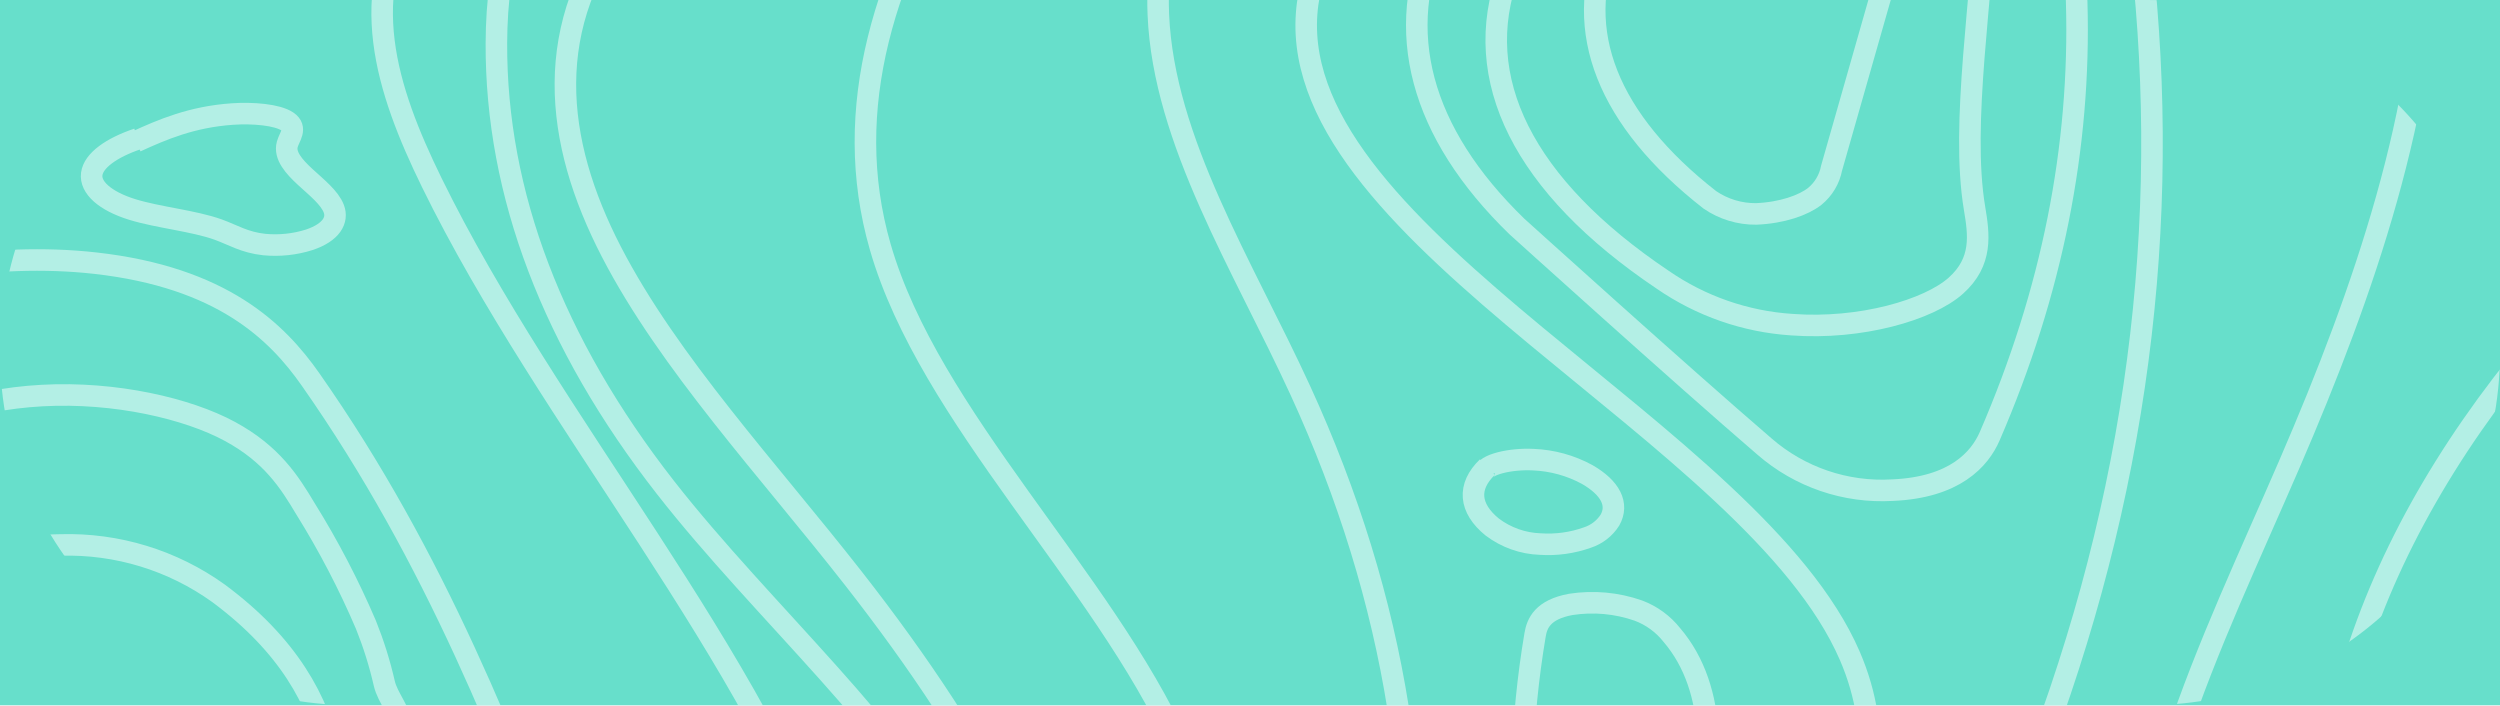
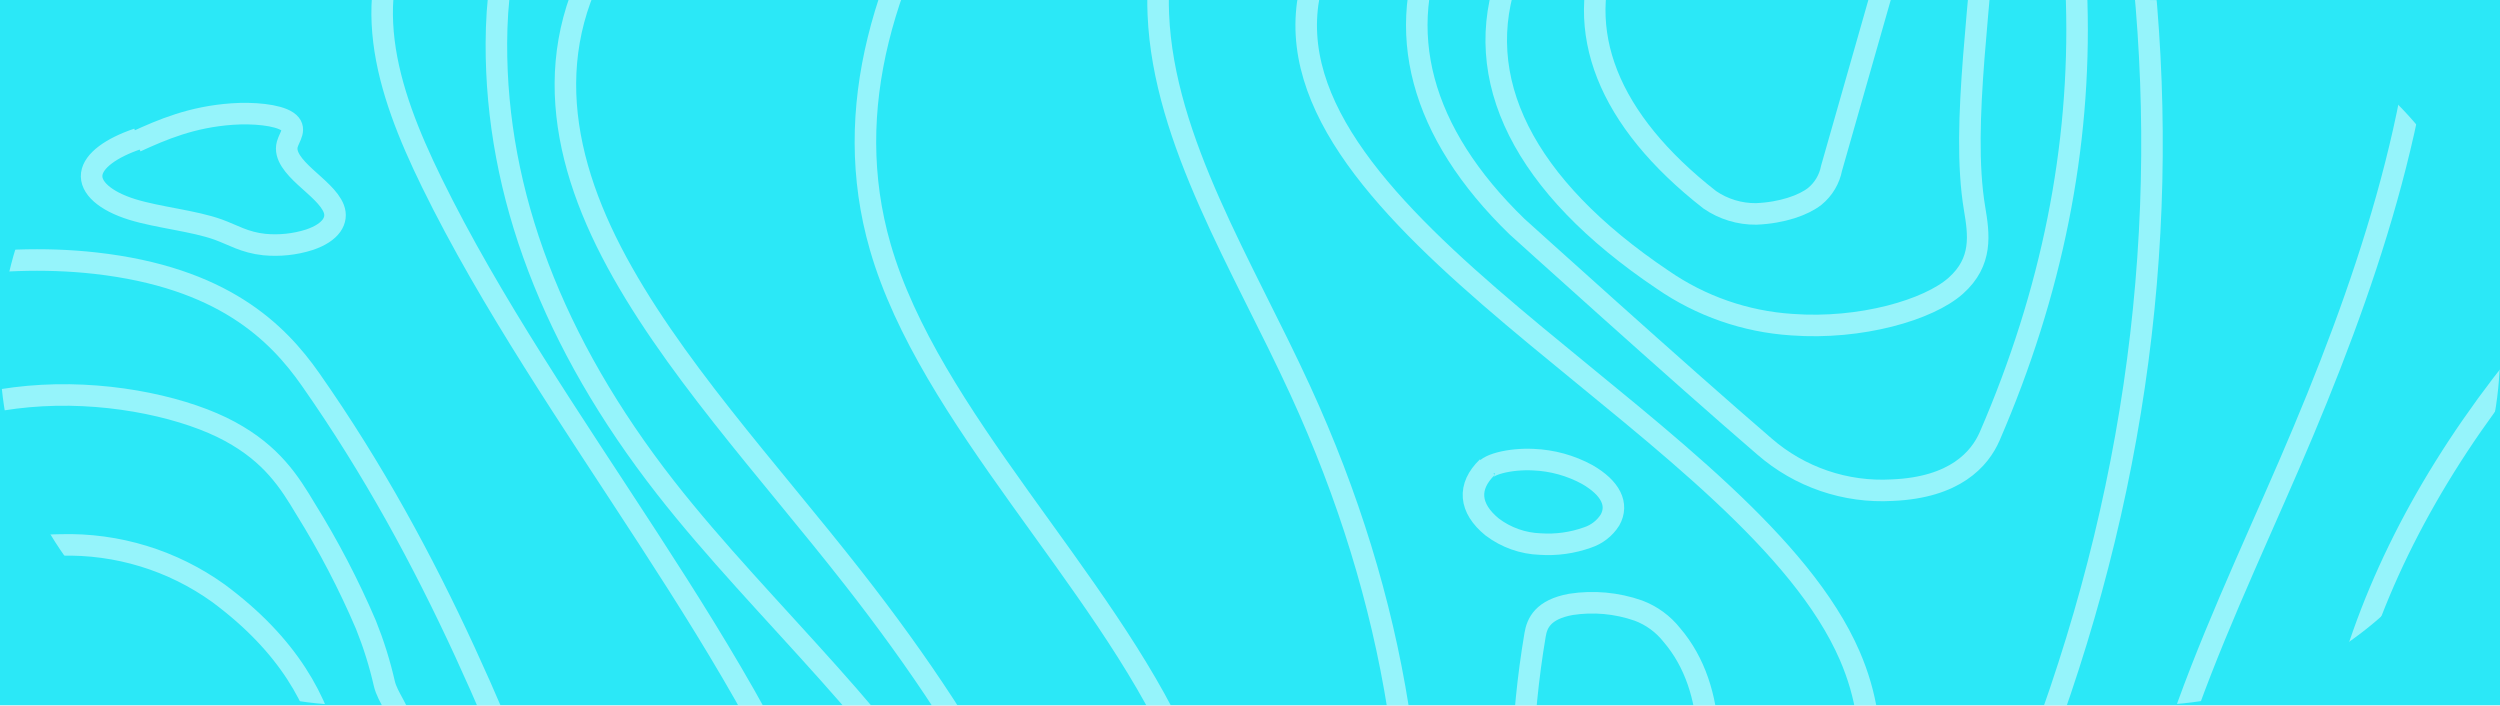
<svg xmlns="http://www.w3.org/2000/svg" preserveAspectRatio="none" viewBox="0 0 464.358 130.979">
  <defs>
-     <style>.a,.f{fill:none;}.b{fill:#67dfcb;}.c{clip-path:url(#a);}.d{opacity:0.5;}.e{clip-path:url(#b);}.f{stroke:#fff;stroke-miterlimit:10;stroke-width:4px;}</style>
+     <style>.a,.f{fill:none;}.b{fill:#2be8f7;}.c{clip-path:url(#a);}.d{opacity:0.5;}.e{clip-path:url(#b);}.f{stroke:#fff;stroke-miterlimit:10;stroke-width:4px;}</style>
    <clipPath id="a">
      <path class="a" d="M65.489,0H398.869a65.489,65.489,0,0,1,65.489,65.489v0a65.489,65.489,0,0,1-65.489,65.489H65.489A65.489,65.489,0,0,1,0,65.489V65.489A65.489,65.489,0,0,1,65.489,0Z" />
    </clipPath>
    <clipPath id="b">
      <rect class="a" x="-110.379" y="-102.782" width="599.191" height="396.377" />
    </clipPath>
  </defs>
  <rect class="b" width="464.358" height="130.979" />
  <g class="c">
    <g class="d">
      <g class="e">
        <path class="f" d="M-11.907,216.555c-16.939-24.102-8.868-49.566,1.117-74.199,1.46-3.602,3.092-7.333,8.558-10.356s15.919-5.12,25.17-3.929c11.446,1.475,15.06,6.74,16.605,11.21,10.009,29.096,5.076,58.636-14.536,87.047-1.9,2.746-5.244,5.957-12.726,6.496-6.007.434-11.916-1.237-14.625-3.278s-3.039-4.387-3.711-6.65-1.886-4.636-5.903-6.354" />
        <path class="f" d="M-8.486,250.906c-4.973-2.91-27.28-26.242-31.335-40.202s-2.996-28.052-1.198-42.078c2.445-19.062,6.405-38.384,23.792-56.338,4.954-5.116,13.885-10.874,28.489-11.066a47.922,47.922,0,0,1,29.326,8.979C66.345,129.311,63.81,151.782,60.685,173.129,57.649,193.862,54.598,214.648,45.22,235.116c-2.373,5.179-5.557,10.637-15.313,14.436S-3.513,253.816-8.486,250.906Z" />
        <path class="f" d="M-61.302,178.17c1.889-22.551,5.739-45.133,15.67-67.413,4.279-9.6,9.862-19.314,22.84-27.763,6.836-4.45,16.977-8.776,30.604-9.523s27.099,2.433,34.893,6.662,11.041,9.36,14.031,14.366a158.893,158.893,0,0,1,11.238,21.561A72.338,72.338,0,0,1,71.382,126.951c.615,2.678,3.044,5.2,3.178,7.87.756,15.075-2.373,29.854,3.915,44.868,4.64,11.079,13.26,22.034,12.701,33.245-.529,10.637-9.309,20.963-19.069,30.962-5.946,6.092-12.286,12.129-18.626,18.165-5.014,4.774-10.3,9.704-20.177,13.277S7.588,280.744-4.435,278.242C-14.682,276.11-18.834,271.807-23.281,268.031a143.336,143.336,0,0,1-14.49-14.365,119.849,119.849,0,0,1-20.397-30.878c-3.029-6.857-6.432-13.98-4.59-20.876C-60.677,194.116-61.959,186.009-61.302,178.17Z" />
        <path class="f" d="M31.902,296.401c35.187-21.166,71.118-43.055,81.7-67.63,8.048-18.69.87-37.771-6.309-56.51C94.209,138.109,81.078,103.87,57.687,70.488c-6.211-8.864-16.414-18.958-39.978-21.608C-1.291,46.743-22.221,50.707-34.276,56.574S-51.364,69.847-55.653,77.058C-98.872,149.707-95.295,226.188-44.446,298.15" />
        <path class="f" d="M89.594,297.074c69.812-37.065,81.18-85.489,66.136-130.405S101.965,78.418,80.186,33.887C71.734,16.608,65.904-1.347,77.405-18.381c10.272-15.214,33.653-28.661,51.37-42.895s29.894-30.654,16.26-45.497" />
        <path class="f" d="M155.101,296.932c36.425-29.308,50.103-62.076,47.794-94.355s-20.151-64.175-44.409-95.178c-15.752-20.132-34.266-40.022-44.916-60.613s-13.158-42.196,3.007-62.283c14.457-17.963,42.997-33.815,65.264-50.636s38.575-36.023,26.131-54.194" />
        <path class="f" d="M502.084,227.835c-17.831-18.817-35.81-37.878-40.52-57.753s5.215-40.98,38.309-56.676" />
        <path class="f" d="M492.467,280.676c-84.04-78.291-81.253-168.935,7.579-246.49" />
        <path class="f" d="M466.578,300.682c-31.853-36.465-63.975-73.459-69.031-111.756C392.998,154.463,410.543,120.203,425.271,86.135c28.129-65.067,45.443-133.434-14.328-195.471" />
        <path class="f" d="M252.936-107.308c-6.817,36.925-39.328,72.989-37.782,109.996.981,23.531,15.723,46.632,26.372,69.83,35.852,78.102,25.09,159.119-31.286,235.524" />
        <path class="f" d="M243.688-105.329C196.53-56.546,148.634-5.673,163.504,45.874c9.089,31.506,41.327,61.465,55.471,92.712,25.278,55.844-8.135,112.859-45.071,167.797" />
        <path class="f" d="M258.672,296.096c-3.95-59.512,110.366-115.533,84.905-174.305C325.627,80.356,239.655,44.5,242.696,2.546c2.846-39.252,84.115-73.978,78.956-113.198" />
        <path class="f" d="M299.271,180.237c8.089,1.314,28.644-41.986,11.263-62.288a14.327,14.327,0,0,0-6.22-4.538,25.955,25.955,0,0,0-12.544-1.149c-5.212.952-6.277,3.496-6.638,5.653A174.982,174.982,0,0,0,283.684,165.637C284.304,171.445,291.184,178.923,299.271,180.237Z" />
        <path class="f" d="M296.464,295.76c14.682-37.426,41.782-74.006,61.676-111.097C384.786,134.984,398.48,84.355,399.64,33.698c1.129-49.423-9.664-98.865-31.074-147.644" />
        <path class="f" d="M350.916-55.819c32.427.145,10.563,63.015,15.844,94.522.813,4.846,1.541,9.892-3.485,14.372s-17.662,8.18-30.456,7.227a47.619,47.619,0,0,1-24.023-8.37c-25.819-17.351-35.844-37.347-28.576-56.995C287.571-24.538,318.489-55.963,350.916-55.819Z" />
        <path class="f" d="M317.578,37.11c-18.953-14.807-25.511-31.392-18.821-47.603A17.647,17.647,0,0,1,307.265-19.931c5.083-2.761,13.834-4.808,22.763-4.406,9.832.443,17.355,3.728,20.123,7.267s1.746,7.314.7,10.978q-5.323,18.658-10.647,37.317a8.938,8.938,0,0,1-3.136,5.26c-2.082,1.63-6.037,3.046-10.858,3.249A14.963,14.963,0,0,1,317.578,37.11Z" />
        <path class="f" d="M-121.141,112.346c11.961-23.139,25.005-47.203,63.54-65.901,20.072-9.739,46.202-17.551,66.736-27.156S44.687-2.804,36.787-14.72C30.444-24.288,10.748-31.682-7.084-38.968-48.745-55.991-84.227-75.065-113.517-95.346" />
        <path class="f" d="M281.743,42.059C263.758,24.603,258.705,5.669,267.113-12.763c6.354-13.794,20.111-26.941,33.788-39.98Q316.776-67.88,332.652-83.018a18.729,18.729,0,0,1,12.249-5.556c5.536-.518,11.386.75,14.596,2.506a11.937,11.937,0,0,1,5.382,5.997C391.102-26.867,392.692,27.613,369.578,81.015c-1.86,4.285-6.491,9.538-18.079,10.028a33.252,33.252,0,0,1-23.794-8.133C312.342,69.72,281.743,42.059,281.743,42.059Z" />
        <path class="f" d="M126.157,295.443c47.574-42.785,76.732-89.994,53.566-135.488-12.098-23.755-37.976-46.193-56.119-69.41-20.932-26.81-31.506-54.591-31.402-82.509.067-15.352,3.514-30.943,18.057-45.309,12.071-11.925,31.392-22.627,46.012-34.15s24.578-24.617,16.22-36.975" />
        <path class="f" d="M-123.714,44.301c10.964-6.477,28.98-10.833,47.363-14.268s37.814-6.186,54.831-10.487S10.31,9.014,13.753,1.467c2.676-5.866-1.851-11.961-9.975-17.086s-19.643-9.386-31.753-13.271c-40.783-13.085-90.763-23.027-119.565-39.958" />
        <path class="f" d="M276.266,86.769c-3.732,3.601-3.408,7.61.899,11.121a15.692,15.692,0,0,0,8.932,3.168,21.704,21.704,0,0,0,8.774-1.22,7.849,7.849,0,0,0,4.167-3.234c1.641-2.919.123-5.961-4.223-8.466a22.816,22.816,0,0,0-10.01-2.762c-4.24-.223-9.092.915-9.13,2.509" />
        <path class="f" d="M25.584,25.791c-4.932,1.668-8.211,4.04-8.544,6.517s2.409,5.02,7.536,6.605C29.42,40.41,35.998,41.01,40.522,42.64c2.763.995,4.872,2.391,8.569,2.784a21.054,21.054,0,0,0,8.355-.884c4.157-1.396,5.339-3.695,4.56-5.758s-3.218-3.979-5.313-5.911-3.907-3.989-3.332-6.061c.398-1.434,1.876-2.978.016-4.243s-6.409-1.65-10.221-1.385c-7.558.526-13.046,2.894-17.894,5.115" />
      </g>
    </g>
  </g>
</svg>
